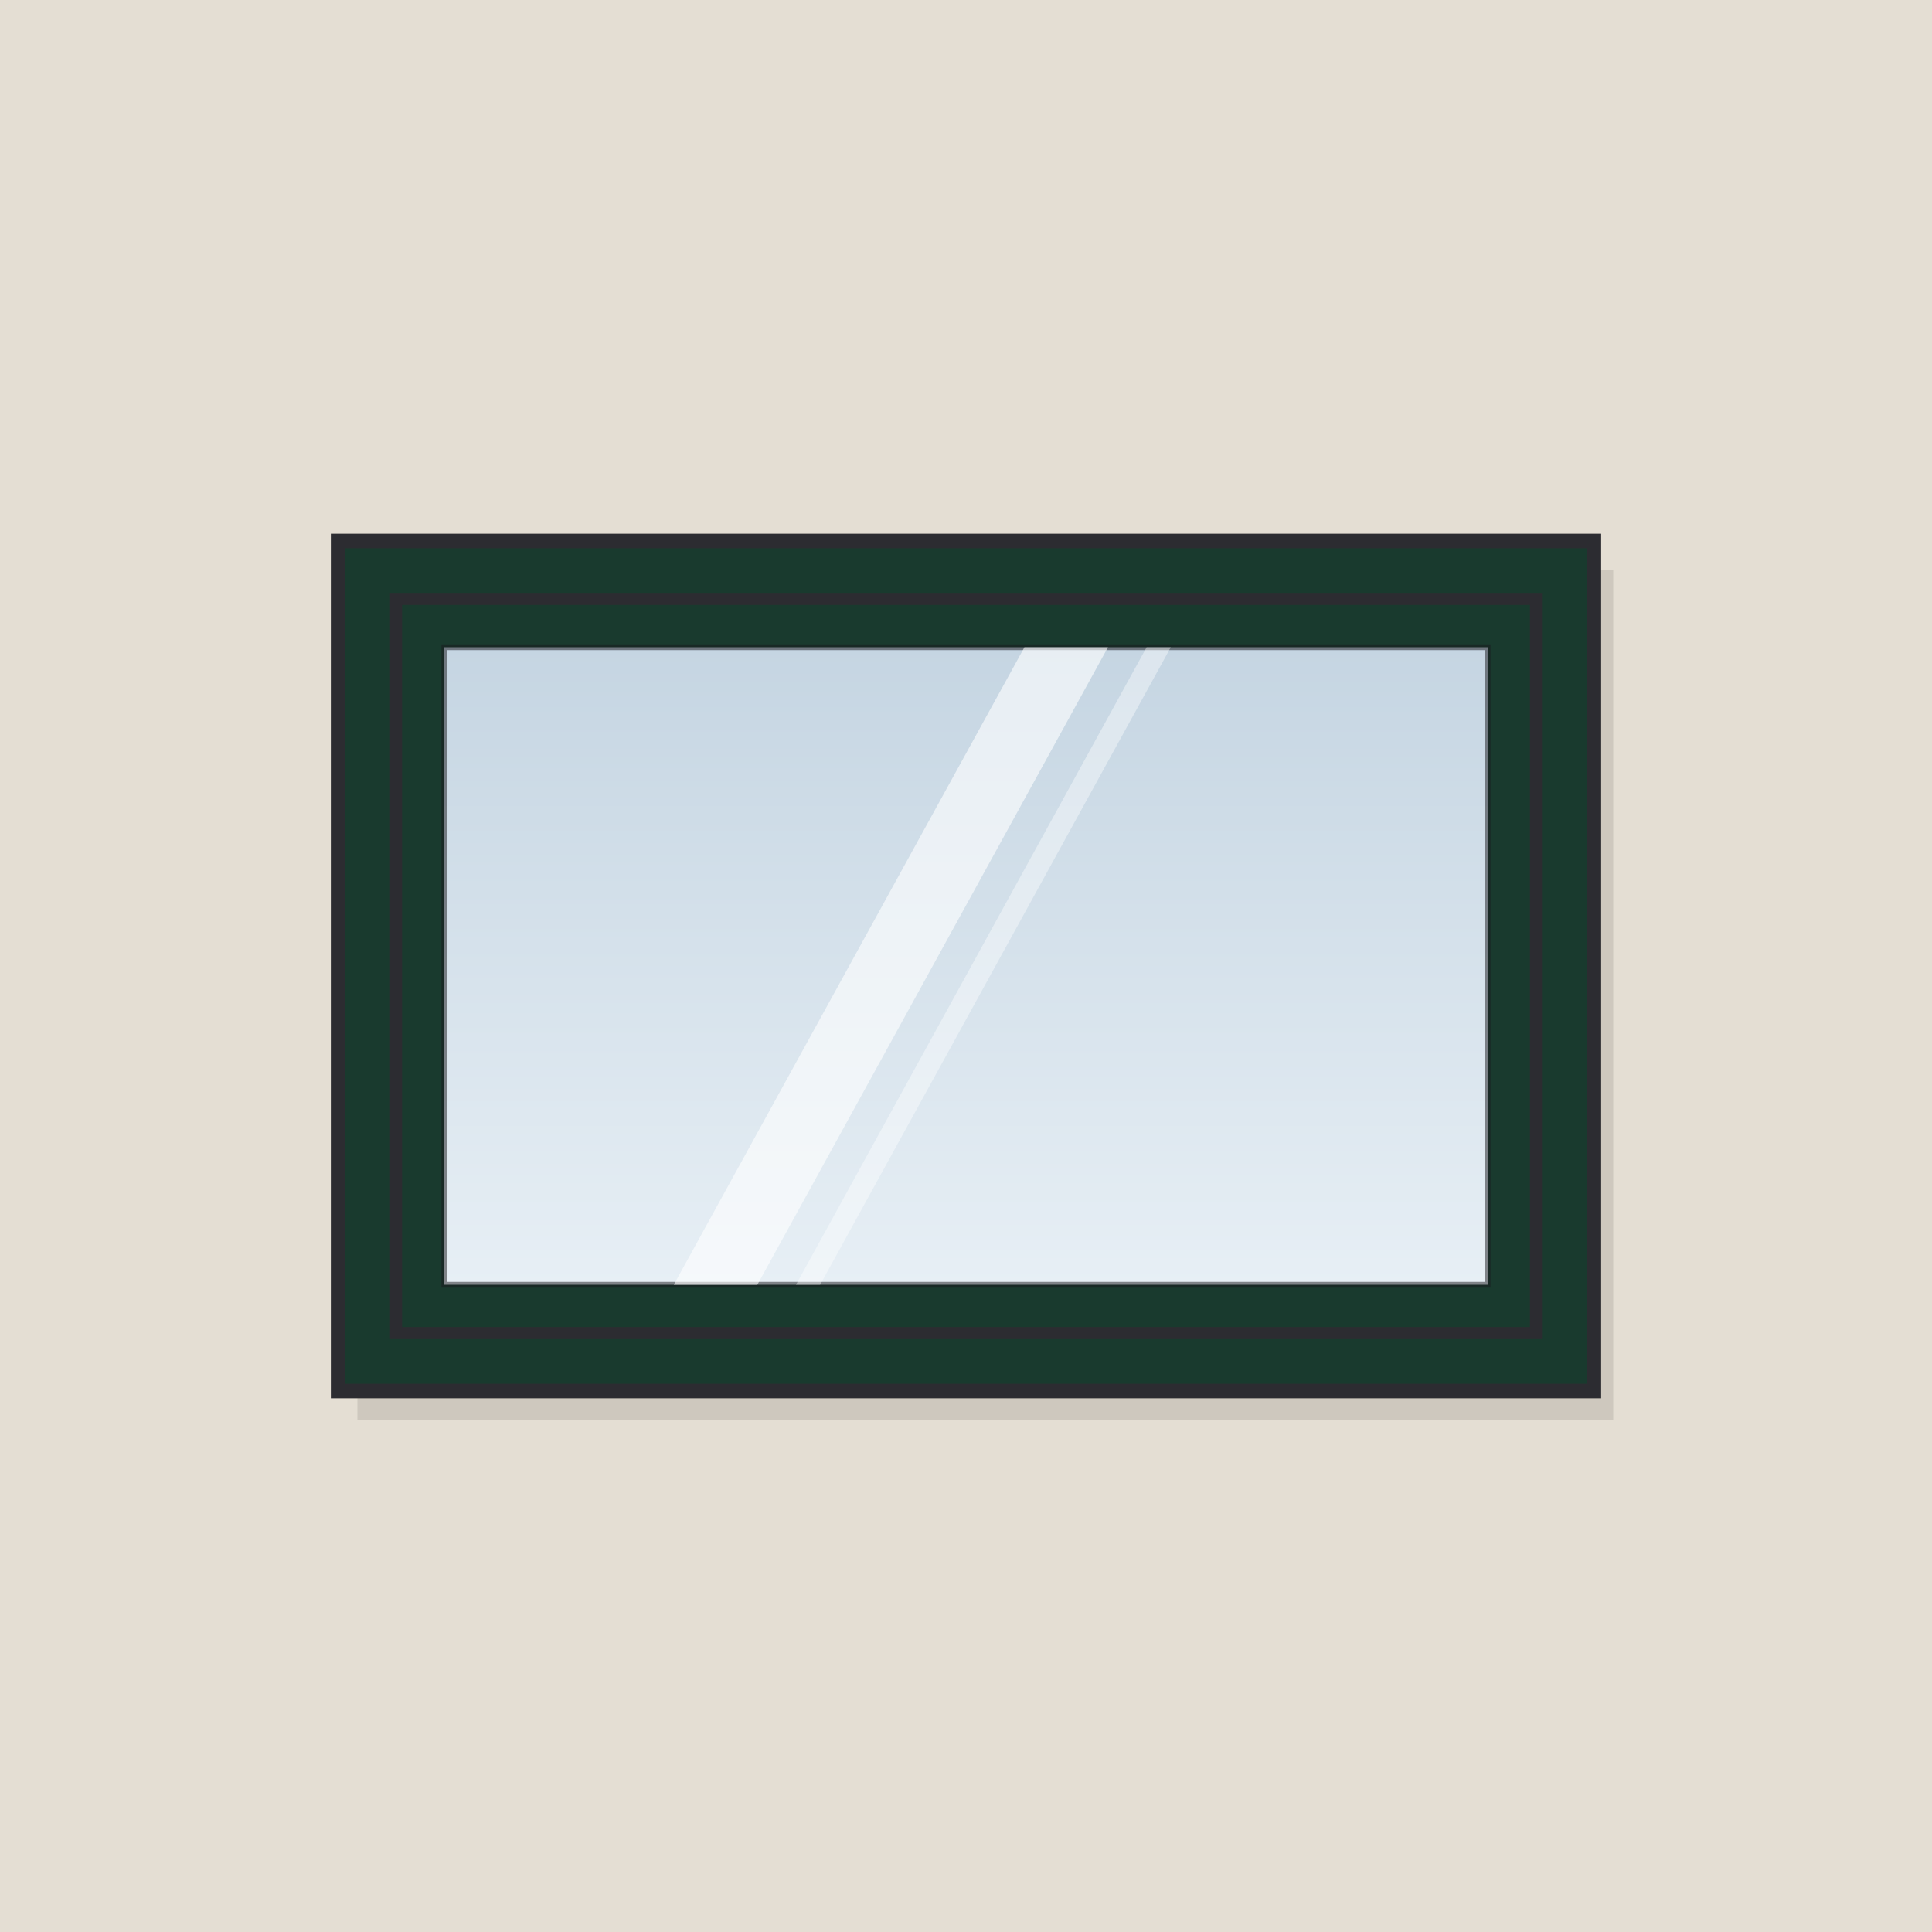
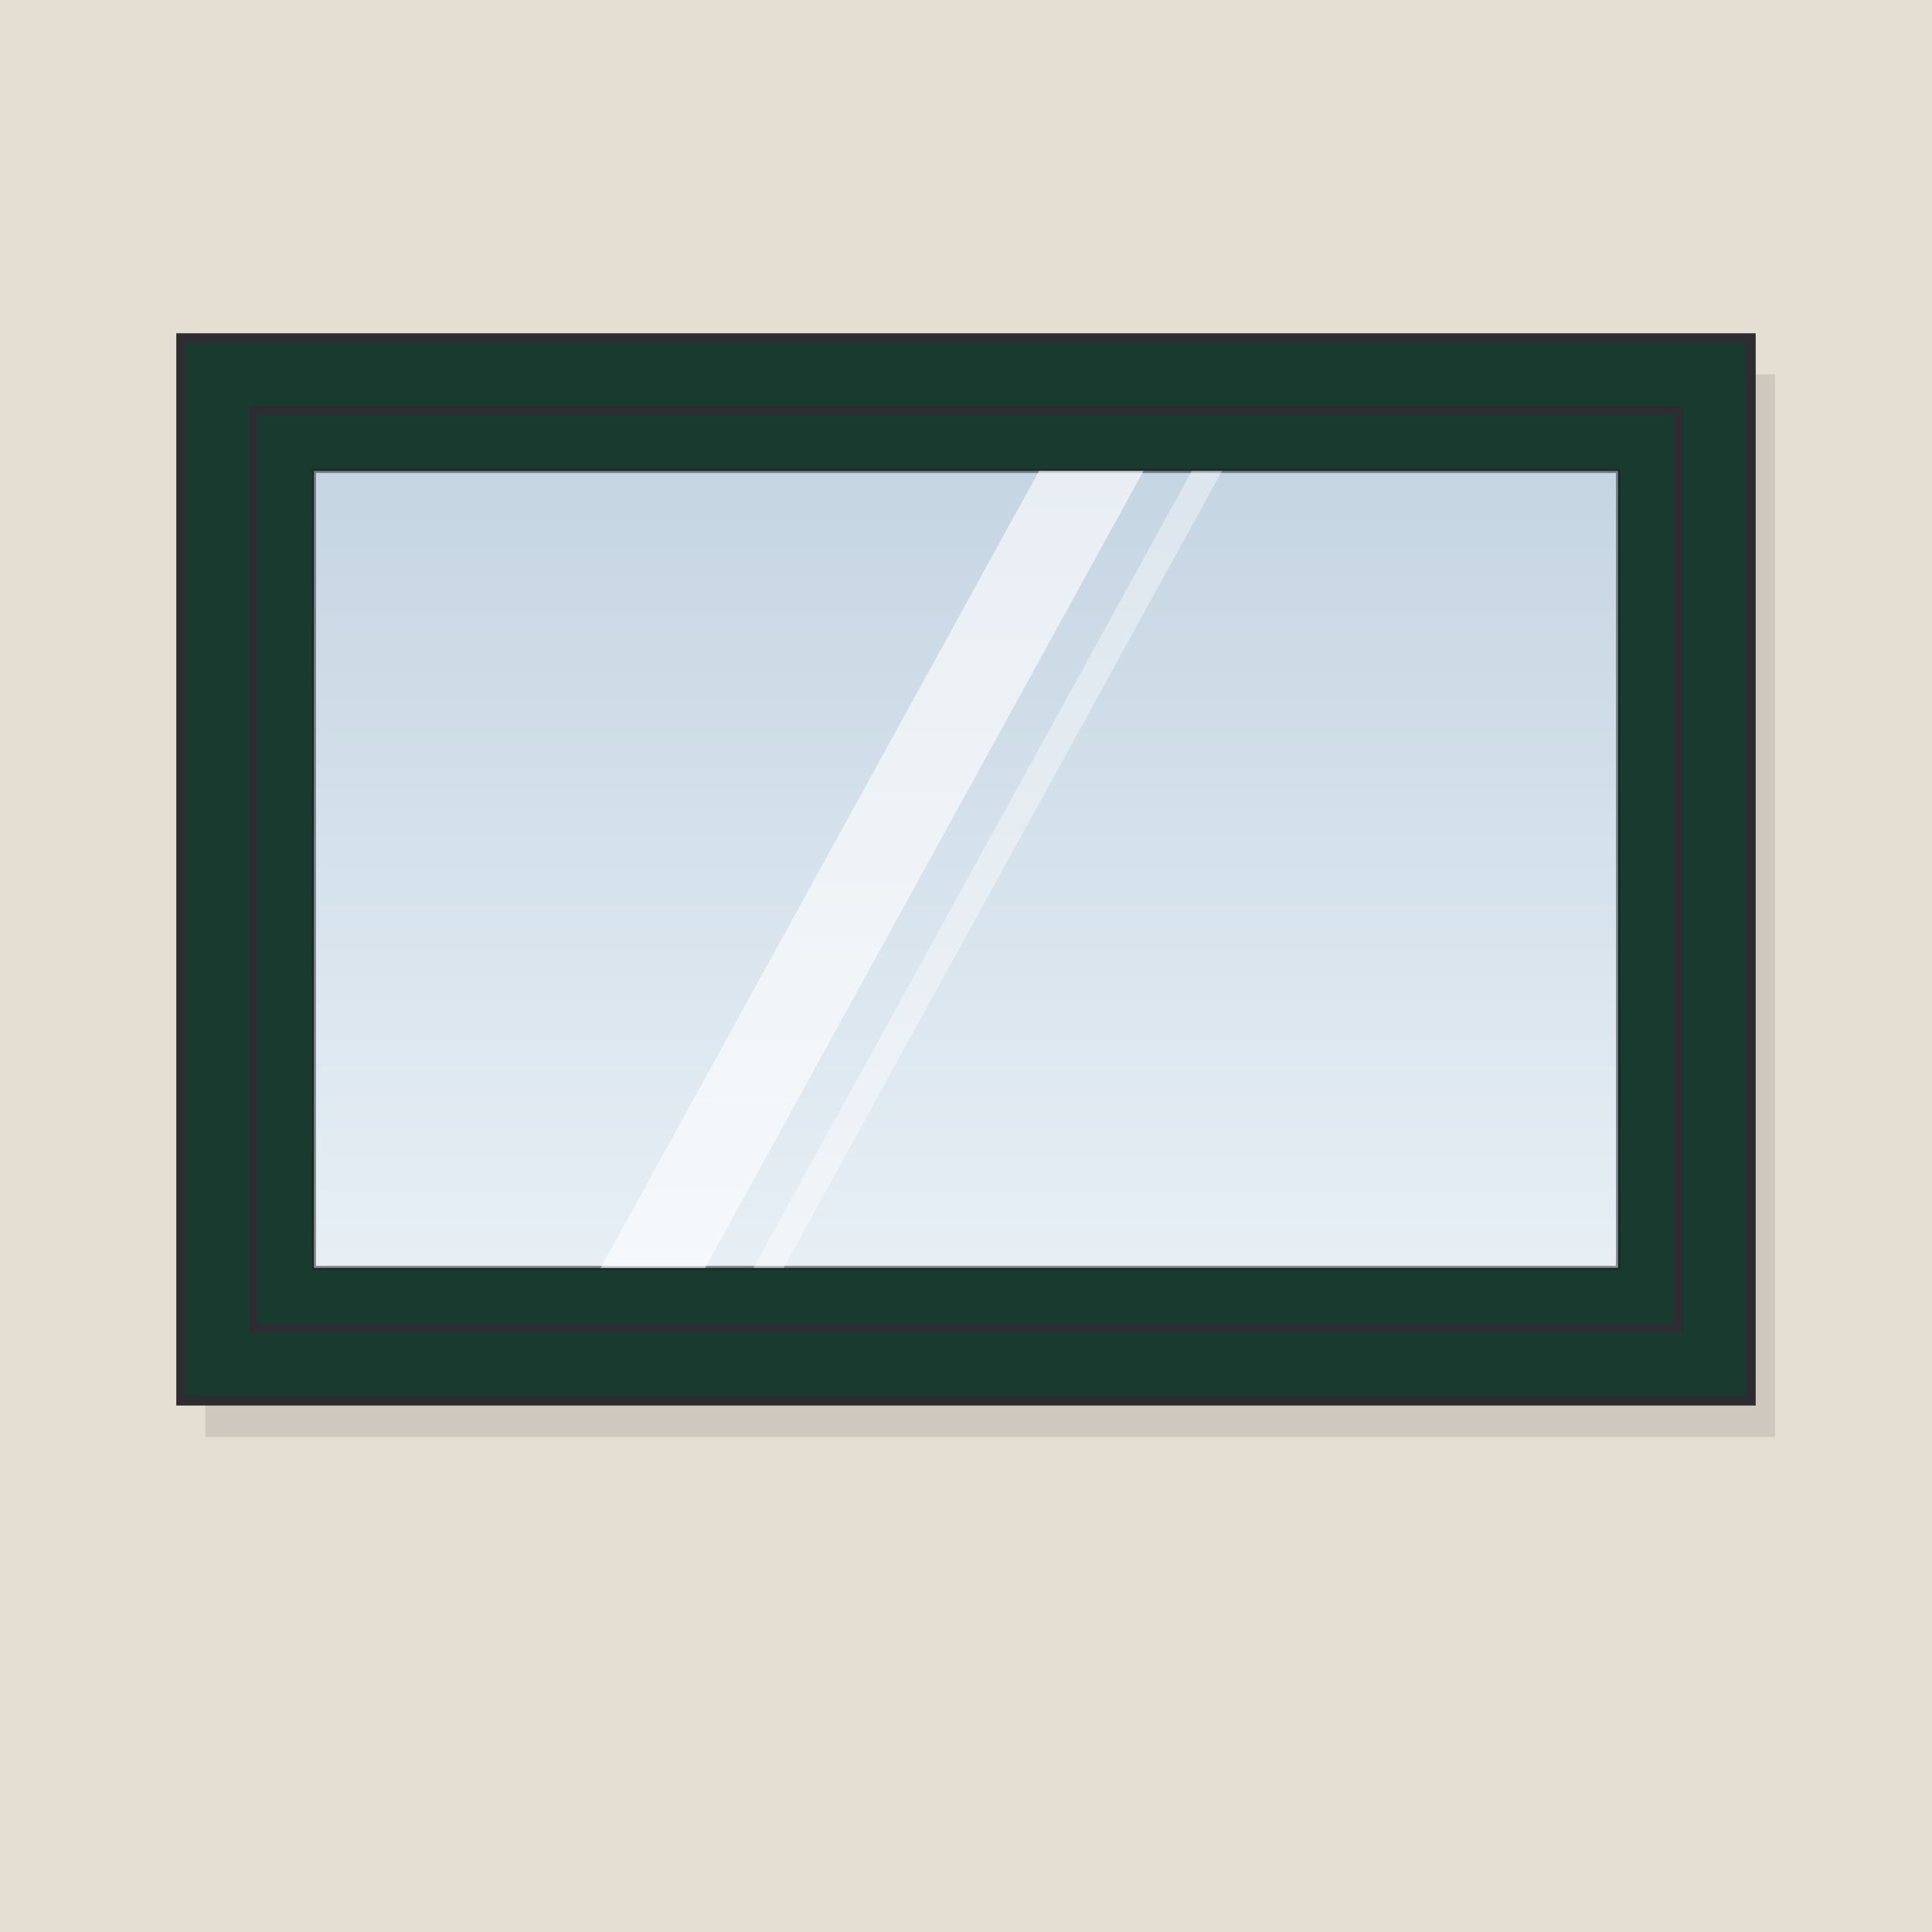
- <svg xmlns="http://www.w3.org/2000/svg" viewBox="0 0 400 400" width="400" height="400" role="img">
+ <svg xmlns="http://www.w3.org/2000/svg" viewBox="40.0 56.0 320.0 320.0" width="600" height="600" role="img">
  <defs>
    <linearGradient id="gl" x1="0" y1="0" x2="0" y2="1">
      <stop offset="0" stop-color="#C5D5E2" />
      <stop offset="1" stop-color="#E7EFF5" />
    </linearGradient>
    <pattern id="mesh" width="4" height="4" patternUnits="userSpaceOnUse">
      <rect width="4" height="4" fill="#B9C2CA" />
      <path d="M0 .5H4M.5 0V4" stroke="#19191D" stroke-opacity=".12" stroke-width="1" />
    </pattern>
    <pattern id="pine" width="14" height="14" patternUnits="userSpaceOnUse">
      <rect width="14" height="14" fill="#DFC195" />
      <path d="M3 0V14M9.5 0V14" stroke="#8C6030" stroke-opacity=".13" stroke-width="1" />
      <path d="M6 0V14" stroke="#FFFFFF" stroke-opacity=".12" stroke-width="1.4" />
    </pattern>
    <linearGradient id="shine" x1="0" y1="0" x2="1" y2="0">
      <stop offset="0" stop-color="#fff" stop-opacity="0" />
      <stop offset=".5" stop-color="#fff" stop-opacity=".75" />
      <stop offset="1" stop-color="#fff" stop-opacity="0" />
    </linearGradient>
  </defs>
-   <rect width="400" height="400" fill="#E4DED3" />
+   <rect x="-400" y="-400" width="1200" height="1200" fill="#E4DED3" />
  <rect x="74.0" y="118.0" width="260.0" height="176.0" fill="#000" stroke="none" stroke-width="0" fill-opacity=".10" />
-   <rect x="70.0" y="112.0" width="260.0" height="176.0" fill="#193A2E" stroke="#2C2C31" stroke-width="3" />
-   <rect x="82.0" y="124.0" width="236.0" height="152.0" fill="url(#mesh)" stroke="#19191D" stroke-width="1" stroke-opacity=".35" />
-   <rect x="82.0" y="124.0" width="236.0" height="152.0" fill="#193A2E" stroke="#2C2C31" stroke-width="2.5" />
+   <rect x="70.0" y="112.0" width="260.0" height="176.0" fill="#193A2E" stroke="#2C2C31" stroke-width="1.6" />
+   <rect x="82.0" y="124.0" width="236.0" height="152.0" fill="url(#mesh)" stroke="#19191D" stroke-width="0.6" stroke-opacity=".3" />
+   <rect x="82.0" y="124.0" width="236.0" height="152.0" fill="#193A2E" stroke="#2C2C31" stroke-width="1.4" />
  <clipPath id="c119">
    <rect x="92.0" y="134.0" width="216.0" height="132.0" />
  </clipPath>
-   <rect x="92.0" y="134.0" width="216.0" height="132.0" fill="url(#gl)" stroke="#19191D" stroke-width="1.2" stroke-opacity=".5" />
+   <rect x="92.0" y="134.0" width="216.0" height="132.0" fill="url(#gl)" stroke="#19191D" stroke-width="0.7" stroke-opacity=".45" />
  <g clip-path="url(#c119)">
    <polygon points="139.5,266.0 156.8,266.0 229.4,134.0 212.1,134.0" fill="#fff" fill-opacity=".6" />
    <polygon points="164.8,266.0 169.8,266.0 242.4,134.0 237.4,134.0" fill="#fff" fill-opacity=".4" />
  </g>
</svg>
